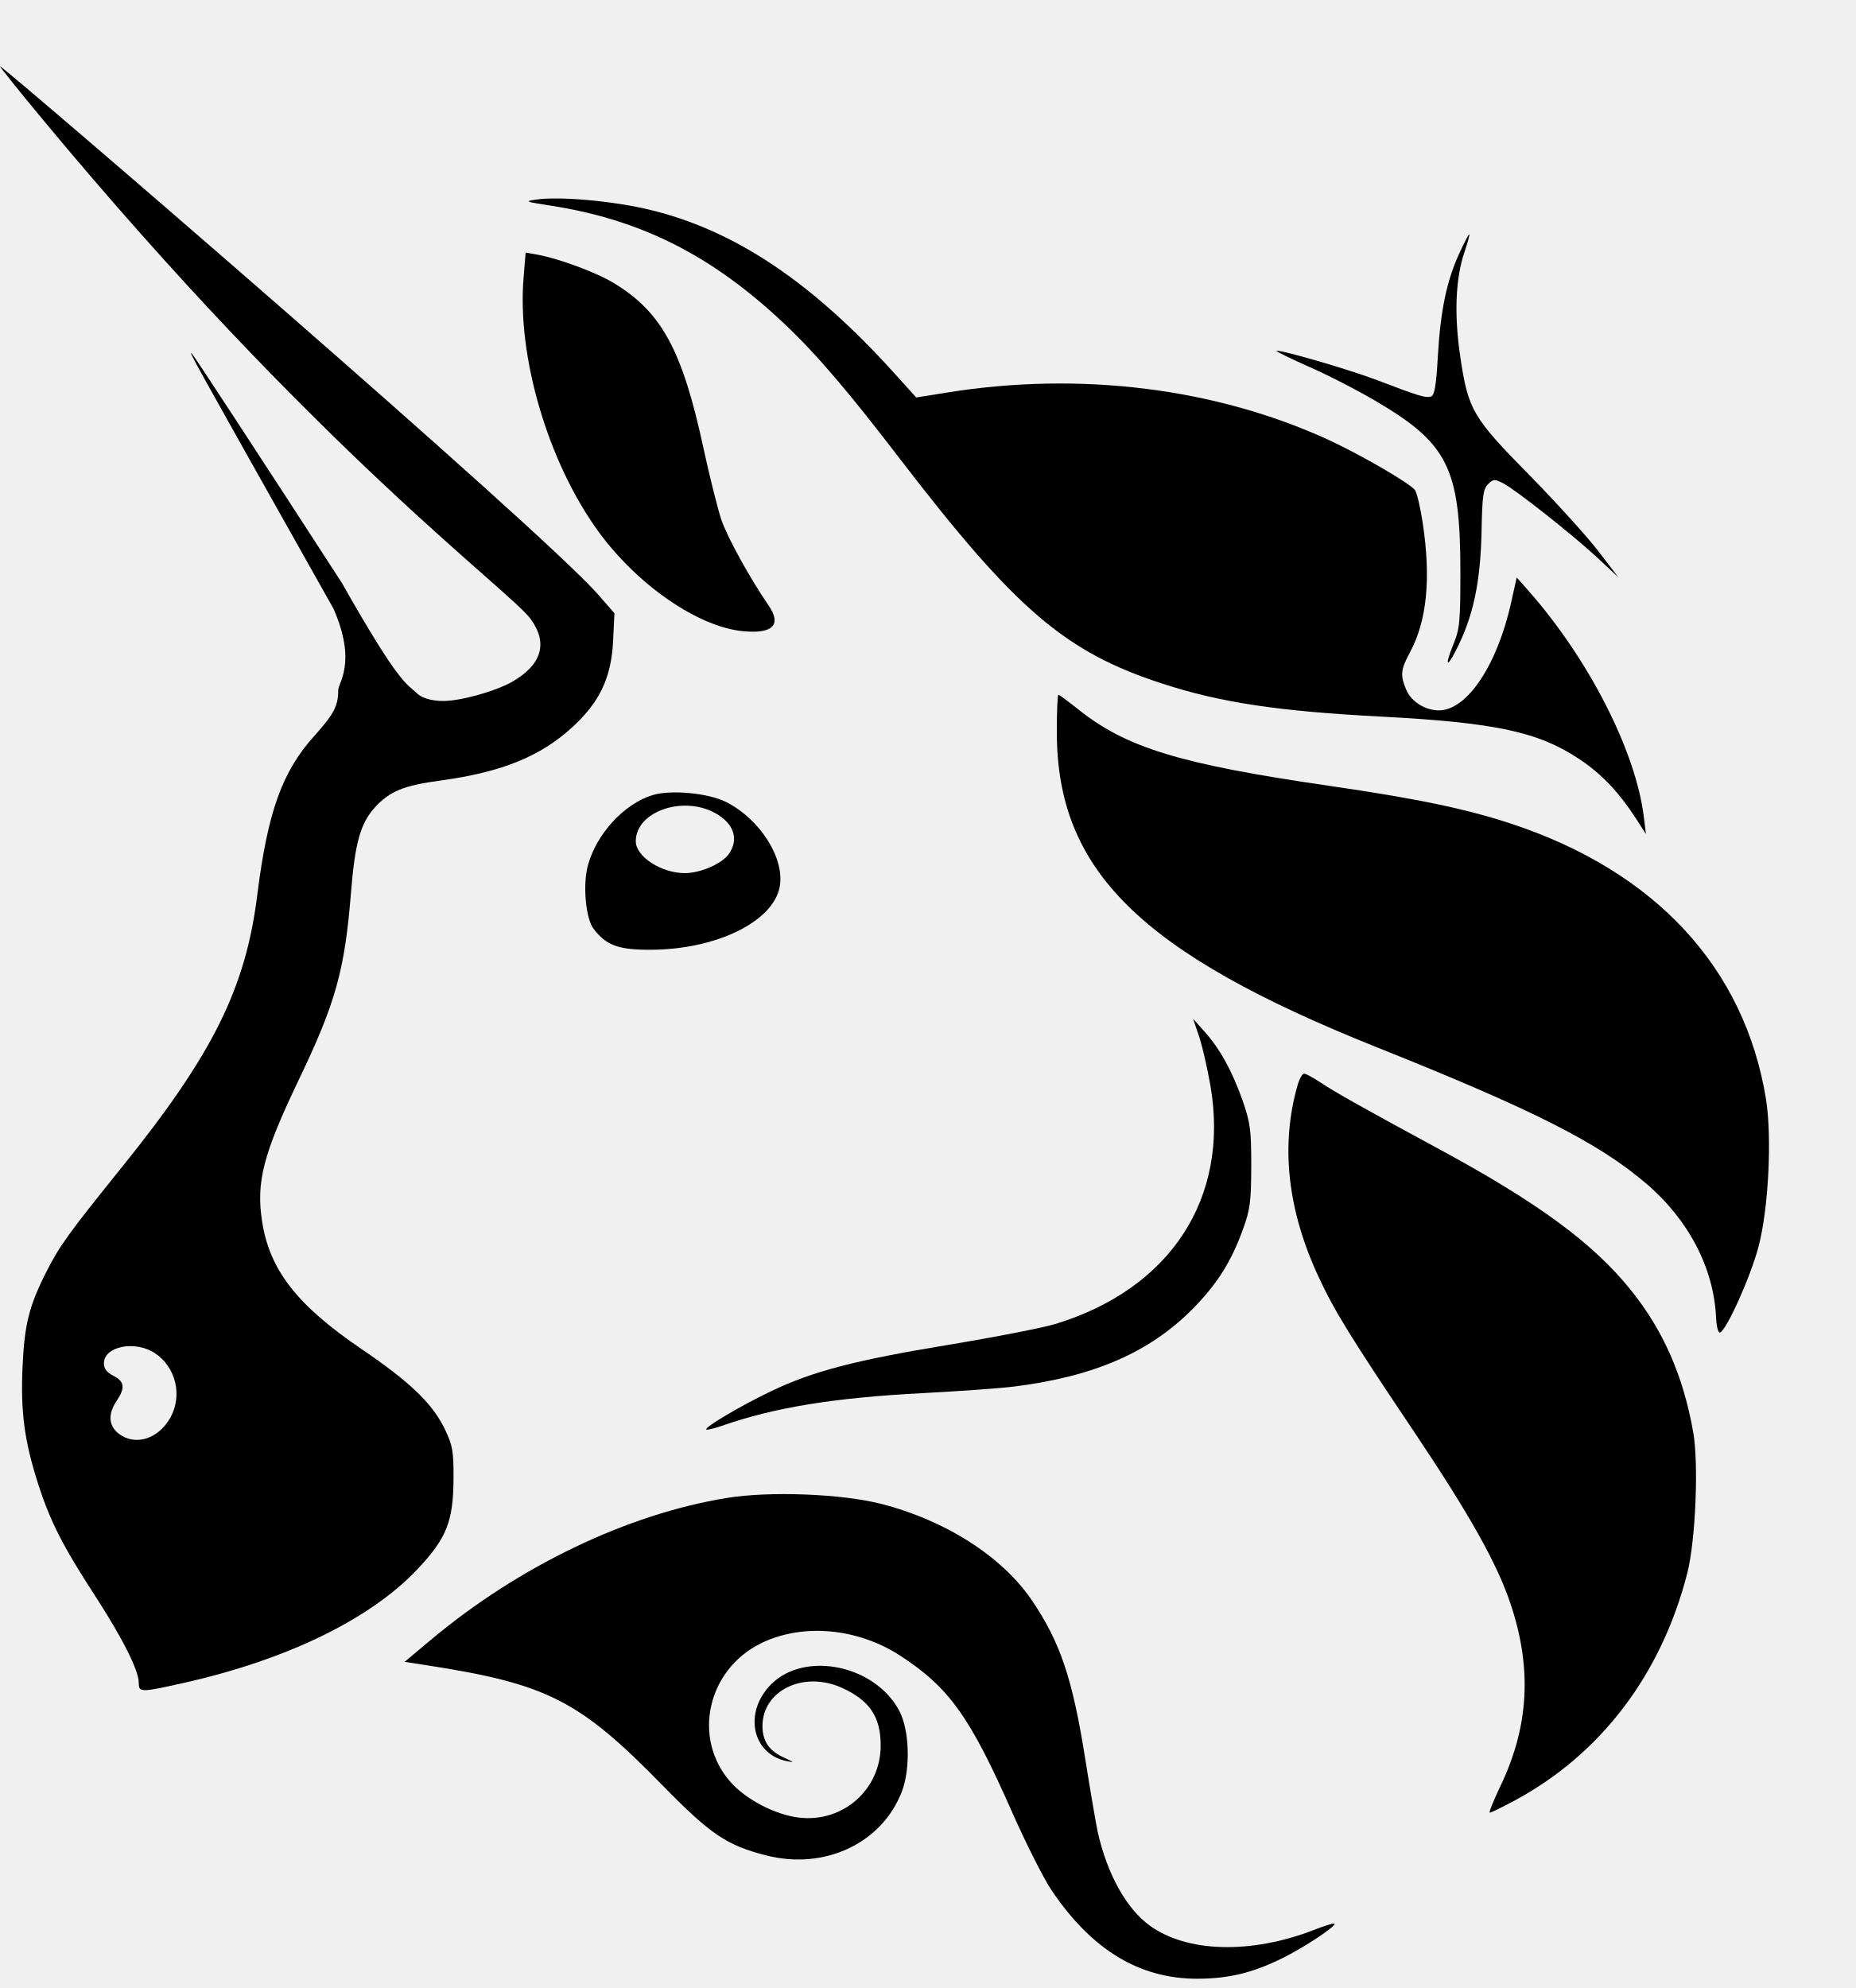
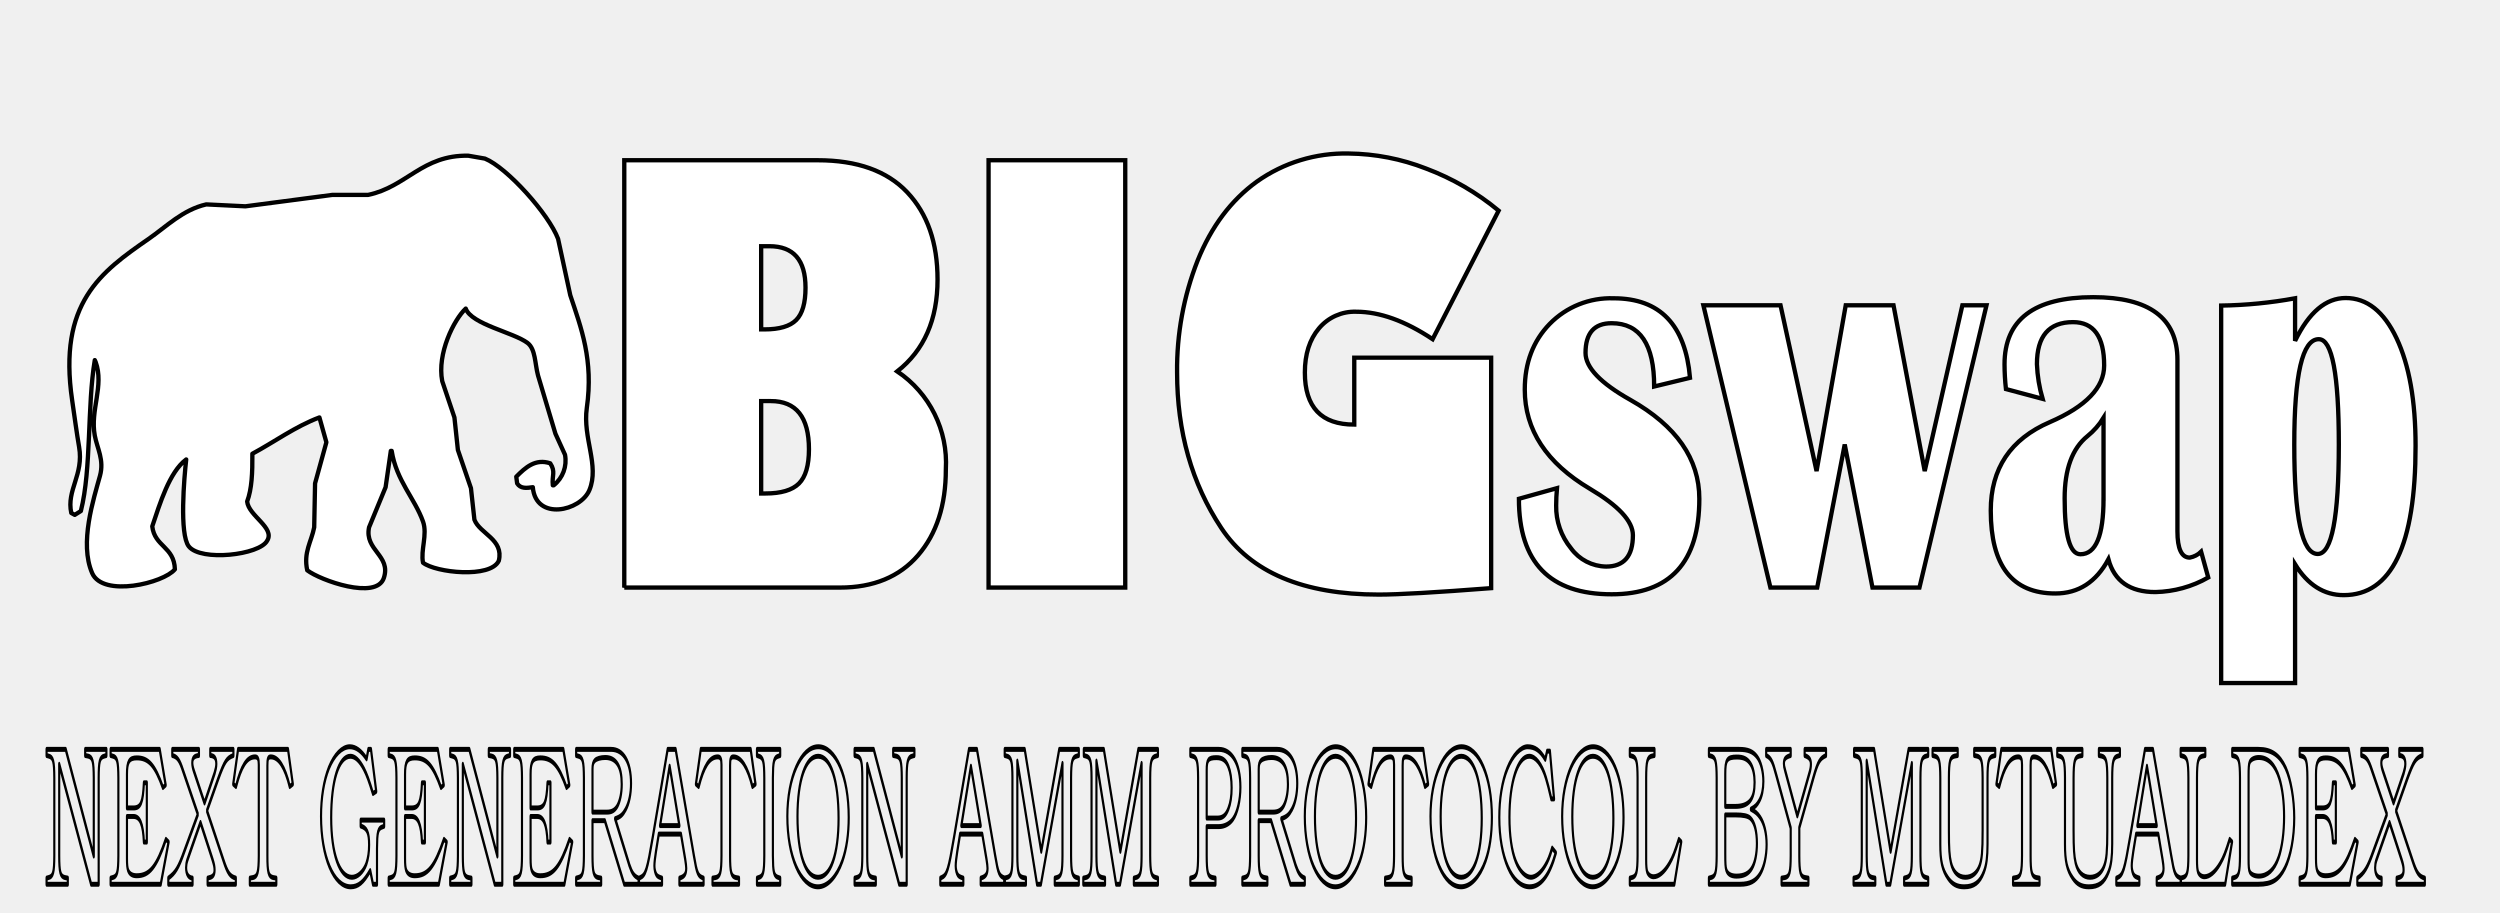
- <svg xmlns="http://www.w3.org/2000/svg" width="14" height="15" viewBox="0 0 14 15" fill="none">
-   <g style="mix-blend-mode:darken">
-     <path d="M4.152 1.551C3.964 1.522 3.956 1.519 4.045 1.506C4.214 1.48 4.615 1.515 4.891 1.58C5.535 1.732 6.121 2.122 6.747 2.815L6.913 2.999L7.151 2.961C8.153 2.801 9.172 2.928 10.024 3.319C10.259 3.427 10.629 3.641 10.675 3.696C10.69 3.714 10.717 3.827 10.735 3.947C10.798 4.365 10.767 4.684 10.638 4.923C10.568 5.053 10.564 5.094 10.611 5.206C10.649 5.294 10.753 5.36 10.857 5.36C11.069 5.36 11.297 5.019 11.402 4.546L11.444 4.357L11.527 4.451C11.983 4.965 12.342 5.665 12.403 6.163L12.419 6.293L12.343 6.175C12.211 5.972 12.078 5.833 11.908 5.722C11.602 5.521 11.279 5.452 10.422 5.407C9.648 5.367 9.21 5.301 8.776 5.16C8.037 4.921 7.665 4.602 6.787 3.458C6.397 2.949 6.157 2.668 5.917 2.442C5.372 1.927 4.837 1.657 4.152 1.551Z" fill="black" />
-     <path d="M10.849 2.686C10.869 2.346 10.915 2.121 11.009 1.916C11.046 1.835 11.08 1.768 11.086 1.768C11.091 1.768 11.075 1.828 11.05 1.901C10.982 2.101 10.971 2.373 11.018 2.69C11.077 3.092 11.111 3.15 11.539 3.584C11.739 3.788 11.972 4.045 12.057 4.155L12.211 4.356L12.057 4.212C11.869 4.037 11.436 3.695 11.341 3.646C11.277 3.614 11.267 3.614 11.228 3.653C11.191 3.689 11.184 3.743 11.179 3.999C11.171 4.398 11.116 4.654 10.984 4.91C10.913 5.048 10.902 5.019 10.966 4.862C11.014 4.746 11.019 4.694 11.019 4.308C11.018 3.533 10.925 3.346 10.382 3.027C10.245 2.946 10.018 2.829 9.878 2.768C9.739 2.706 9.628 2.652 9.632 2.648C9.647 2.633 10.177 2.787 10.39 2.868C10.708 2.99 10.76 3.005 10.799 2.991C10.824 2.981 10.837 2.906 10.849 2.686Z" fill="black" />
-     <path d="M4.517 4.013C4.136 3.491 3.899 2.69 3.951 2.091L3.966 1.906L4.053 1.921C4.217 1.951 4.498 2.055 4.63 2.135C4.991 2.353 5.148 2.64 5.307 3.378C5.354 3.594 5.415 3.839 5.443 3.922C5.488 4.055 5.66 4.366 5.799 4.568C5.899 4.714 5.833 4.783 5.611 4.763C5.272 4.733 4.813 4.418 4.517 4.013Z" fill="black" />
-     <path d="M10.386 7.901C8.602 7.187 7.974 6.567 7.974 5.522C7.974 5.368 7.979 5.242 7.986 5.242C7.992 5.242 8.061 5.293 8.139 5.355C8.501 5.643 8.906 5.766 10.027 5.929C10.688 6.025 11.059 6.102 11.402 6.215C12.49 6.574 13.164 7.302 13.325 8.294C13.371 8.583 13.344 9.123 13.268 9.408C13.209 9.633 13.026 10.039 12.978 10.054C12.964 10.059 12.951 10.008 12.948 9.938C12.93 9.566 12.74 9.203 12.422 8.931C12.06 8.622 11.575 8.376 10.386 7.901Z" fill="black" />
-     <path d="M9.134 8.197C9.111 8.065 9.073 7.896 9.048 7.822L9.002 7.687L9.087 7.782C9.204 7.912 9.296 8.079 9.375 8.302C9.434 8.472 9.441 8.522 9.441 8.798C9.44 9.069 9.433 9.126 9.377 9.279C9.29 9.52 9.182 9.69 9.001 9.874C8.675 10.204 8.256 10.386 7.651 10.462C7.546 10.475 7.24 10.497 6.971 10.511C6.292 10.546 5.845 10.619 5.444 10.759C5.386 10.779 5.335 10.791 5.329 10.786C5.313 10.77 5.587 10.608 5.812 10.5C6.13 10.347 6.447 10.264 7.157 10.147C7.508 10.089 7.87 10.018 7.962 9.99C8.83 9.726 9.277 9.043 9.134 8.197Z" fill="black" />
-     <path d="M9.952 9.641C9.715 9.135 9.66 8.646 9.79 8.19C9.804 8.141 9.826 8.101 9.84 8.101C9.853 8.101 9.909 8.131 9.964 8.168C10.073 8.241 10.292 8.364 10.876 8.68C11.604 9.075 12.02 9.38 12.302 9.73C12.549 10.035 12.702 10.384 12.776 10.808C12.818 11.049 12.793 11.628 12.731 11.87C12.535 12.634 12.08 13.234 11.431 13.584C11.336 13.635 11.251 13.677 11.241 13.677C11.232 13.678 11.267 13.59 11.318 13.483C11.537 13.029 11.562 12.588 11.396 12.097C11.295 11.796 11.089 11.429 10.673 10.808C10.189 10.087 10.071 9.895 9.952 9.641Z" fill="black" />
-     <path d="M3.25 12.374C3.913 11.818 4.736 11.423 5.487 11.302C5.81 11.25 6.349 11.271 6.648 11.347C7.128 11.469 7.558 11.742 7.781 12.068C7.999 12.387 8.093 12.664 8.19 13.282C8.229 13.525 8.271 13.77 8.283 13.825C8.356 14.145 8.499 14.401 8.675 14.529C8.956 14.733 9.439 14.746 9.914 14.562C9.994 14.53 10.064 14.509 10.069 14.514C10.086 14.531 9.847 14.69 9.678 14.774C9.451 14.886 9.271 14.93 9.031 14.93C8.596 14.93 8.235 14.71 7.934 14.262C7.874 14.173 7.741 13.909 7.637 13.674C7.319 12.953 7.162 12.733 6.793 12.493C6.471 12.283 6.056 12.246 5.744 12.398C5.335 12.598 5.22 13.118 5.514 13.448C5.631 13.579 5.848 13.692 6.026 13.714C6.359 13.755 6.645 13.504 6.645 13.17C6.645 12.953 6.561 12.829 6.35 12.734C6.061 12.605 5.752 12.756 5.753 13.025C5.754 13.14 5.804 13.212 5.92 13.264C5.994 13.298 5.996 13.3 5.935 13.288C5.671 13.233 5.609 12.916 5.821 12.706C6.077 12.454 6.605 12.565 6.786 12.91C6.862 13.055 6.871 13.343 6.805 13.517C6.656 13.907 6.223 14.112 5.783 14C5.484 13.924 5.362 13.842 5.001 13.473C4.374 12.831 4.131 12.706 3.227 12.566L3.053 12.539L3.25 12.374Z" fill="black" />
-     <path fill-rule="evenodd" clip-rule="evenodd" d="M0.308 0.884C2.402 3.41 3.845 4.452 4.005 4.672C4.137 4.854 4.087 5.018 3.861 5.146C3.735 5.217 3.475 5.289 3.346 5.289C3.199 5.289 3.148 5.233 3.148 5.233C3.063 5.153 3.015 5.167 2.578 4.396C1.972 3.46 1.464 2.684 1.45 2.671C1.418 2.641 1.419 2.642 2.517 4.594C2.694 5.001 2.552 5.15 2.552 5.208C2.552 5.326 2.519 5.388 2.373 5.551C2.129 5.821 2.02 6.125 1.941 6.754C1.853 7.459 1.605 7.957 0.917 8.81C0.515 9.309 0.449 9.4 0.347 9.602C0.219 9.855 0.184 9.997 0.17 10.316C0.155 10.655 0.184 10.873 0.288 11.197C0.379 11.48 0.474 11.666 0.717 12.04C0.926 12.363 1.047 12.603 1.047 12.697C1.047 12.771 1.061 12.771 1.386 12.698C2.163 12.524 2.794 12.217 3.149 11.841C3.369 11.608 3.42 11.48 3.422 11.161C3.423 10.953 3.416 10.909 3.359 10.789C3.267 10.594 3.099 10.431 2.728 10.179C2.243 9.85 2.035 9.584 1.978 9.219C1.931 8.919 1.986 8.708 2.254 8.148C2.532 7.569 2.601 7.322 2.648 6.739C2.678 6.362 2.719 6.213 2.828 6.093C2.942 5.969 3.044 5.927 3.326 5.889C3.785 5.826 4.077 5.708 4.317 5.488C4.525 5.298 4.612 5.114 4.626 4.837L4.636 4.627L4.519 4.493C4.098 4.004 0.026 0.5 0 0.5C-0.005 0.5 0.133 0.673 0.308 0.884ZM1.284 10.699C1.379 10.531 1.328 10.316 1.169 10.21C1.018 10.111 0.784 10.158 0.784 10.287C0.784 10.327 0.806 10.356 0.856 10.381C0.94 10.424 0.946 10.472 0.88 10.57C0.813 10.67 0.819 10.757 0.895 10.817C1.018 10.912 1.192 10.86 1.284 10.699Z" fill="black" />
-     <path fill-rule="evenodd" clip-rule="evenodd" d="M4.925 5.999C4.71 6.064 4.501 6.291 4.436 6.529C4.396 6.674 4.419 6.929 4.478 7.007C4.574 7.134 4.666 7.168 4.917 7.166C5.407 7.163 5.833 6.954 5.883 6.692C5.923 6.478 5.736 6.181 5.478 6.051C5.345 5.984 5.062 5.957 4.925 5.999ZM5.499 6.444C5.574 6.337 5.541 6.222 5.412 6.144C5.168 5.995 4.797 6.118 4.797 6.348C4.797 6.463 4.99 6.588 5.167 6.588C5.285 6.588 5.446 6.518 5.499 6.444Z" fill="black" />
+ <svg xmlns="http://www.w3.org/2000/svg" xmlns:xlink="http://www.w3.org/1999/xlink" width="578" height="211" viewBox="0 0 578 211">
+   <defs>
+     <style>
+       .cls-1, .cls-2, .cls-3 {
+         stroke: #000;
+         stroke-width: 1px;
+       }
+ 
+       .cls-1, .cls-3 {
+         stroke-linejoin: round;
+       }
+ 
+       .cls-1 {
+         font-size: 40px;
+         filter: url(#filter);
+         text-anchor: middle;
+         font-family: "Bookman Old Style";
+       }
+ 
+       .cls-1, .cls-2 {
+         fill: #fefefe;
+       }
+ 
+       .cls-2, .cls-3 {
+         fill-rule: evenodd;
+       }
+ 
+       .cls-2 {
+         filter: url(#filter-2);
+       }
+ 
+       .cls-3 {
+         fill: #fff;
+         filter: url(#filter-3);
+       }
+     </style>
+     <filter id="filter" x="9" y="169" width="553" height="39" filterUnits="userSpaceOnUse">
+       <feFlood result="flood" flood-color="#fff" />
+       <feComposite result="composite" operator="in" in2="SourceGraphic" />
+       <feBlend result="blend" in2="SourceGraphic" />
+     </filter>
+     <filter id="filter-2" x="143.844" y="35" width="415.125" height="123.438" filterUnits="userSpaceOnUse">
+       <feFlood result="flood" flood-color="#fff" />
+       <feComposite result="composite" operator="in" in2="SourceGraphic" />
+       <feBlend result="blend" in2="SourceGraphic" />
+     </filter>
+     <filter id="filter-3" x="13" y="33" width="128" height="106" filterUnits="userSpaceOnUse">
+       <feFlood result="flood" flood-color="#fff" />
+       <feComposite result="composite" operator="in" in2="SourceGraphic" />
+       <feBlend result="blend" in2="SourceGraphic" />
+     </filter>
+   </defs>
+   <g transform="translate(285.088 204.439) scale(0.497 1.145)" style="fill: #fefefe; filter: url(#filter)">
+     <text id="NEXT_GENERATION_AMM_PROTOCOL_BY_MUTUALDEX" data-name="NEXT GENERATION AMM PROTOCOL BY MUTUALDEX" class="cls-1" style="stroke: inherit; filter: none; fill: inherit">
+       <tspan x="0">NEXT GENERATION AMM PROTOCOL BY MUTUALDEX</tspan>
+     </text>
  </g>
+   <use transform="translate(285.088 204.439) scale(0.497 1.145)" xlink:href="#NEXT_GENERATION_AMM_PROTOCOL_BY_MUTUALDEX" style="stroke: #000; filter: none; fill: none" />
+   <g style="fill: #fefefe; filter: url(#filter-2)">
+     <path id="BIGswap" class="cls-2" d="M144.334,135.846h49.859q11.61,0,18.048-7.445t6.437-19.876a25.49,25.49,0,0,0-11.236-22.66q9.316-7.315,9.317-21.236,0-12.754-7-20.167t-20.716-7.413h-44.71v98.8ZM177.9,56.925q8.332,0,8.334,9.582,0,5.309-2.154,7.478t-7.3,2.169h-0.8V56.925H177.9Zm0.281,35.8q8.849,0,8.848,11.136,0,5.632-2.317,7.931t-7.748,2.3h-0.983V92.727h2.2Zm81.976,43.119v-98.8h-31.6v98.8h31.6ZM329.68,38.958a50.635,50.635,0,0,0-17.837-3.464,35.3,35.3,0,0,0-21.231,6.474q-8.966,6.475-13.717,18.258a68.608,68.608,0,0,0-4.752,25.9q0,20.525,10.206,35.932t36.423,15.409q6.788,0,25.983-1.489V82.692H313.107V98.166q-11.424,0-11.423-12.042,0-6.344,3.254-10.2a10.743,10.743,0,0,1,8.637-3.852q8.1,0,17.65,6.345L346.487,48.7A58.352,58.352,0,0,0,329.68,38.958Zm43.4,30.008a19.729,19.729,0,0,0-14.794,5.924q-5.758,5.924-5.758,15.182,0,13.984,15.028,22.919,9.972,5.892,9.971,10.747,0,7.253-6.179,7.251a10.233,10.233,0,0,1-8.123-4.208,15.168,15.168,0,0,1-3.441-9.906q0-1.877.187-4.014l-8.8,2.461q0,22.079,21.442,22.077,20.271,0,20.271-22.077,0-13.854-15.917-22.855-10.393-5.827-10.394-10.877,0-6.862,6.04-6.863,9.831,0,9.831,14.632l8.287-2.007q-1.593-18.386-17.65-18.387h0ZM453.7,70.585l-8.708,38.328-7.21-38.328H426.731l-6.742,38.328-8.333-38.328H393.819l15.5,65.261h10.814l6.367-33.083,6.414,33.083h10.862l15.5-65.261H453.7Zm55.2,56.974a5.158,5.158,0,0,1-2.621,1.36q-2.857,0-2.856-6.086V83.21q0-14.5-19.476-14.5-20.505,0-20.5,15.538a53.481,53.481,0,0,0,.327,5.7l8.474,2.266a33.273,33.273,0,0,1-1.311-8.028q0-9.711,8.334-9.711,7.209,0,7.209,10.035,0,7.64-12.547,13.078-13.67,5.892-13.67,20.459,0,19.164,14.935,19.164,8.006,0,12.265-7.9,2.059,7.575,10.862,7.575a25.766,25.766,0,0,0,12.219-3.367Zm-22.565-12.236q0,12.819-5.337,12.819-3.653,0-3.652-12.949,0-10.1,5.29-14.373a16.754,16.754,0,0,0,3.7-4.208v18.711Zm44.288,42.6V130.472q4.4,7.124,11.236,7.122,16.619,0,16.62-34.508,0-15.6-4.4-24.893T542.32,68.9q-6.882,0-11.7,9.906V68.967a103.059,103.059,0,0,1-17.088,1.683v87.273h17.088Zm10.112-55.16q0,25.314-4.868,25.314-5.432,0-5.431-25.314,0-24.343,5.665-24.344,4.635,0,4.634,24.344h0Z" style="stroke: inherit; filter: none; fill: inherit" />
+   </g>
+   <use xlink:href="#BIGswap" style="stroke: #000; filter: none; fill: none" />
+   <g style="fill: #fff; filter: url(#filter-3)">
+     <path id="Elephant_1" data-name="Elephant 1" class="cls-3" d="M108.278,36c-10.63-.214-14.293,7.208-23.151,9.055H76.873L56.741,47.7l-9.059-.442c-5.427,1.235-9.22,5.137-13.287,7.951C23.338,62.86,13.374,70.024,16.68,92.535c0.534,3.636,1.067,7.671,1.611,10.822,1.109,6.422-2.965,9.979-1.812,15.239l0.805,0.442,1.409-.884c2.469-9.735,1.447-24.273,3.221-34.895l0.2,0.442c2.014,5.479-1.311,11.128-.2,17.005,0.565,2.995,2.2,5.63,1.208,9.277-1.461,5.367-4.838,15.589-1.812,22.527,2.487,5.7,16.523,2.312,19.125-.883-0.162-5.281-4.688-5.209-5.234-9.939,1.742-5.154,3.941-12.549,7.851-15.46-0.471,4.154-1.609,17.292.6,20.1,2.794,3.543,16.377,2.008,18.118-1.325,1.866-2.986-4.3-5.739-4.63-9.056,1.089-2.914,1.235-6.619,1.208-11.042,5-2.68,9.989-6.34,15.5-8.392l1.611,5.742-2.617,9.5q-0.1,5.081-.2,10.16c-0.647,3.351-2.515,5.76-1.611,9.938,3,2.308,16,6.983,17.716,1.767s-4.529-6.374-3.422-11.7l3.825-9.276q0.6-4.2,1.208-8.393h0.2c1.071,6.859,5.341,10.985,7.247,16.343,1.065,3-.6,6.628,0,9.5,2.874,2.3,15.623,3.693,17.515-.442,1.215-4.974-4.408-6.249-5.637-9.5q-0.4-3.644-.8-7.288-1.511-4.417-3.02-8.834-0.4-3.756-.8-7.509-1.41-4.2-2.819-8.393c-1.234-6.387,2.7-14.214,5.436-16.785,1.319,3.654,11.1,5.511,14.293,7.951,1.855,1.419,1.688,4.811,2.416,7.509q2.013,6.734,4.026,13.472l2.214,4.859a7.289,7.289,0,0,1-2.617,7.067h-0.2c-0.244-2.273.7-3.11-.6-5.08-3.427-1.153-5.747.969-7.851,3.093l0.2,1.545c0.756,1.209,2.06,1.122,3.624.884,0.671,7.878,11.061,5.552,13.085.662,2.373-5.731-1.591-12.021-.6-18.993,1.575-11.12-1.3-18.454-3.825-26.061q-1.408-6.514-2.818-13.03c-2.118-5.663-11.765-16.473-16.91-18.552Z" style="stroke: inherit; filter: none; fill: inherit" />
+   </g>
+   <use xlink:href="#Elephant_1" style="stroke: #000; filter: none; fill: none" />
</svg>
